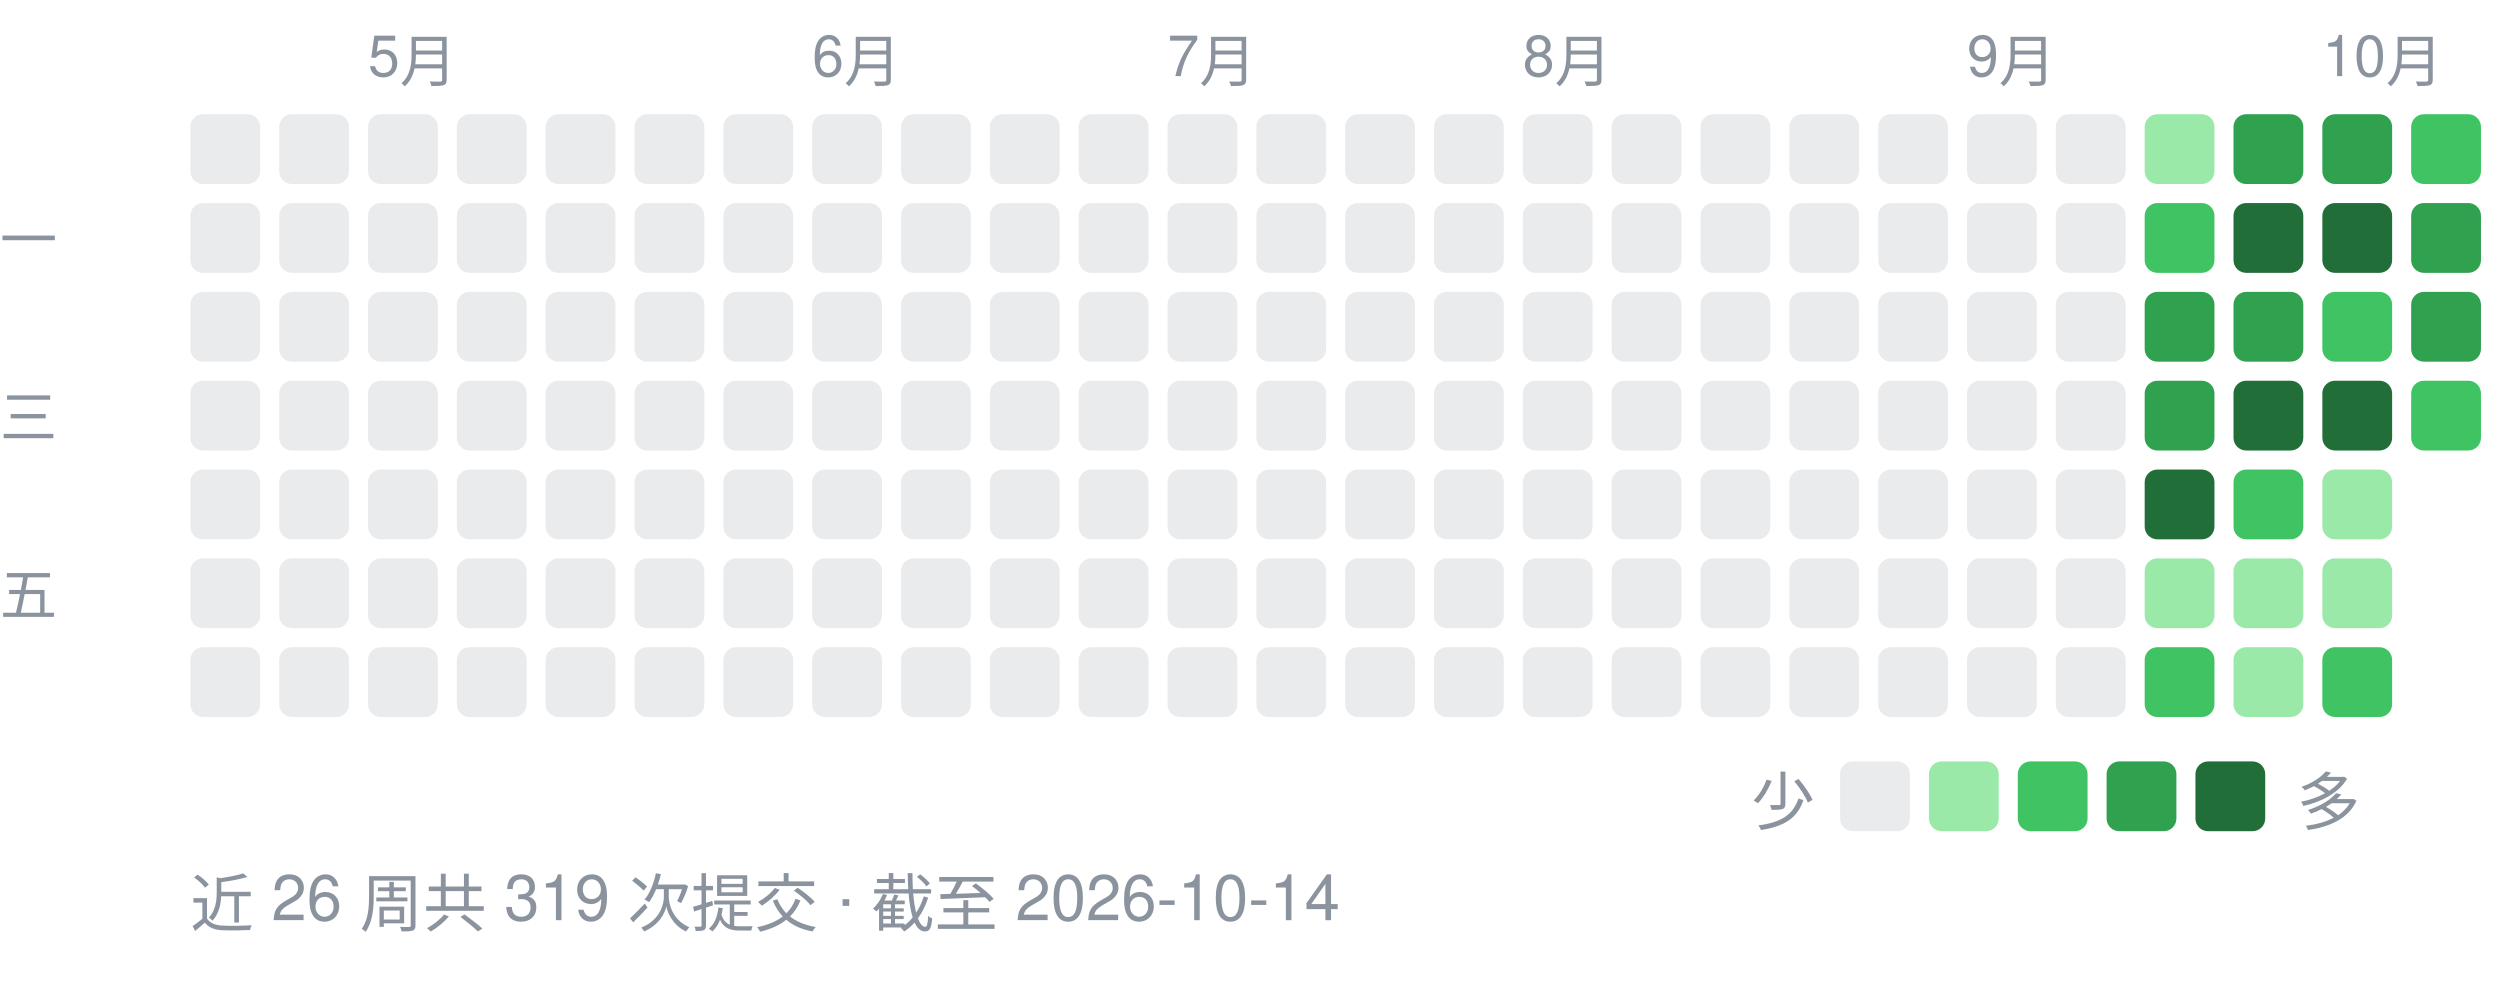
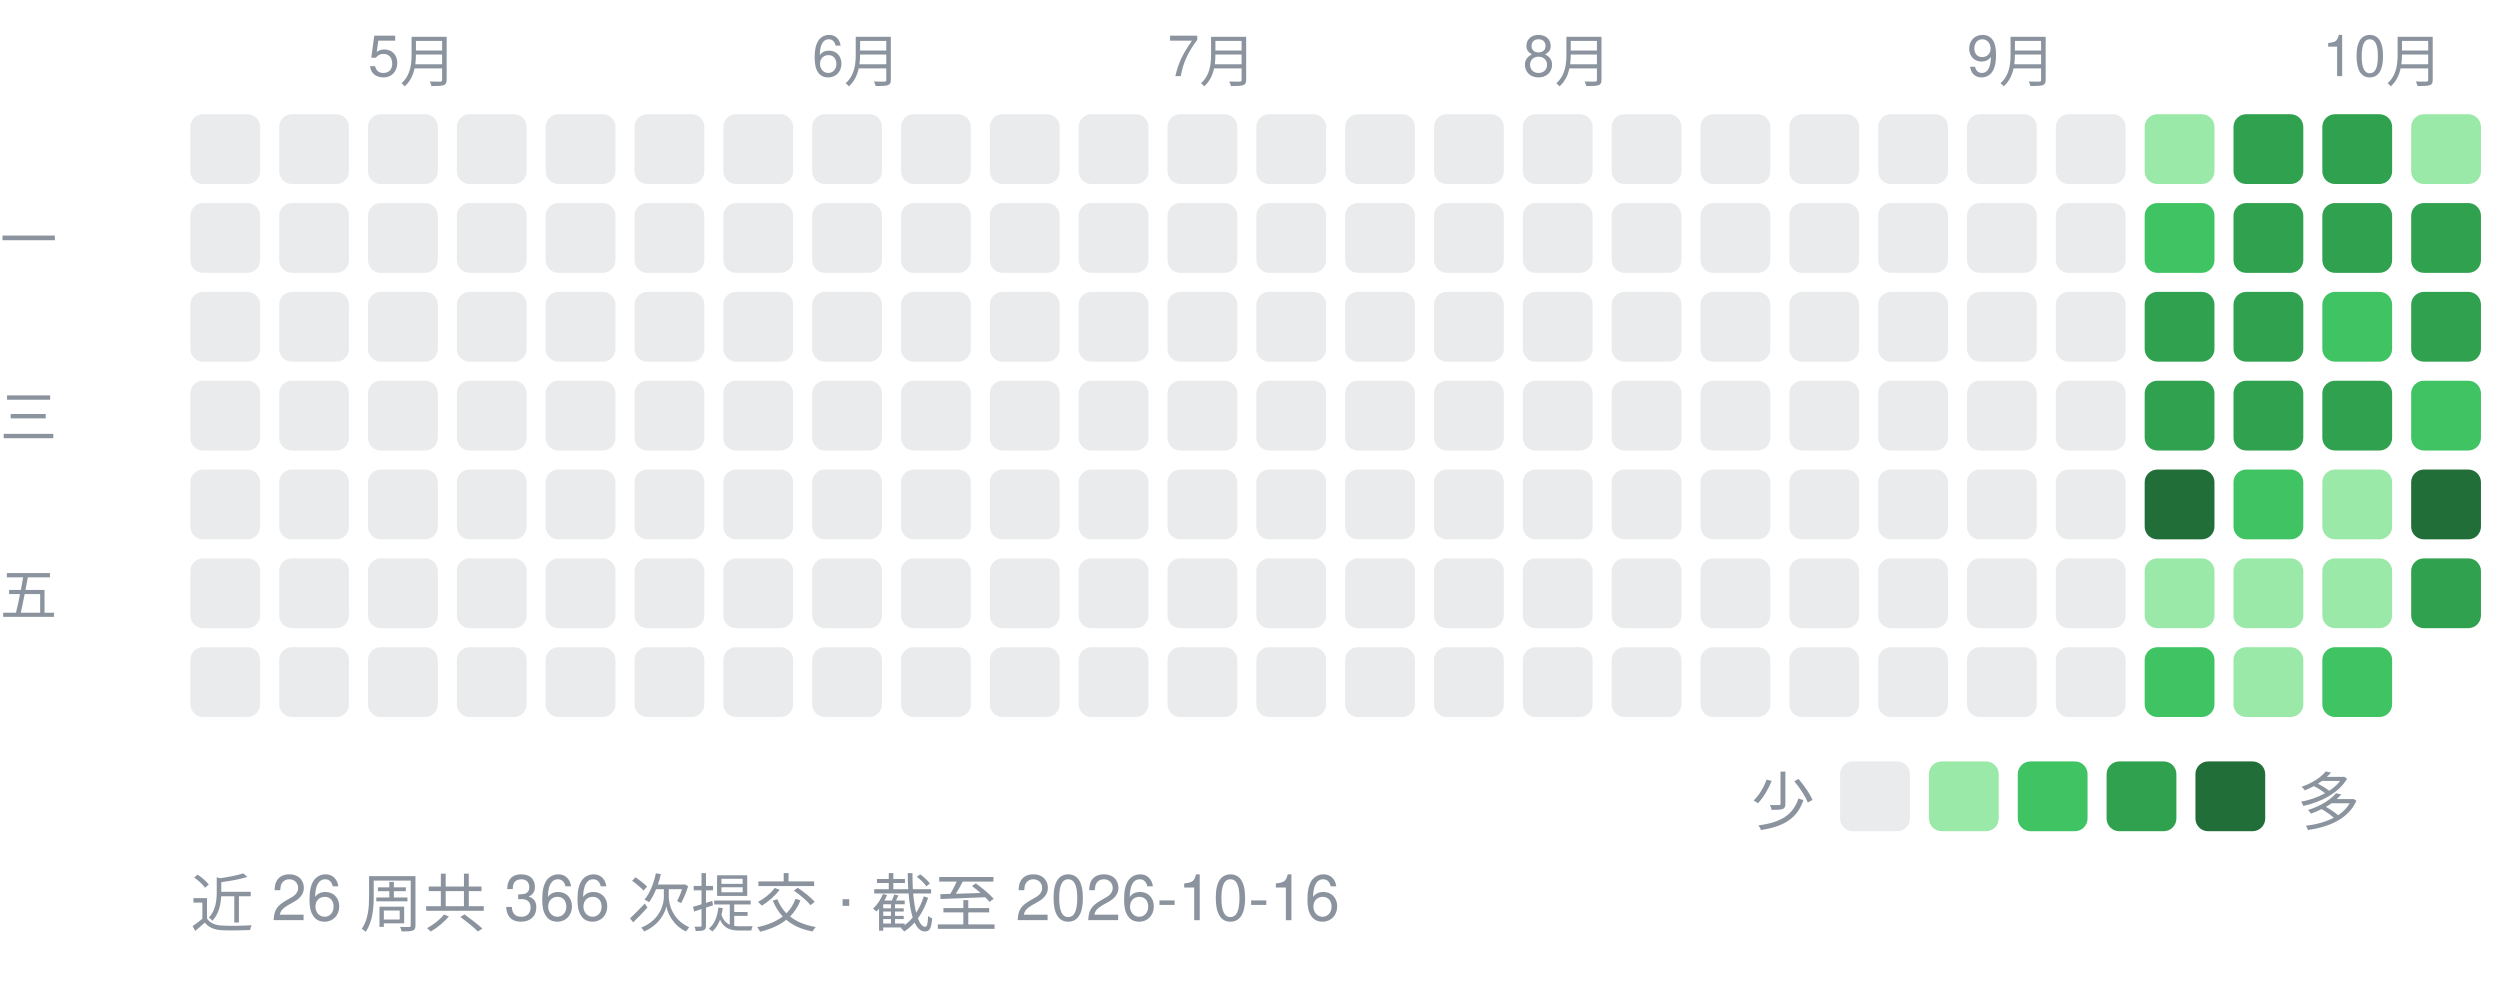
<svg xmlns="http://www.w3.org/2000/svg" width="394" height="156" viewBox="0 0 394 156" role="img">
  <g font-family="-apple-system,BlinkMacSystemFont,Segoe UI,Helvetica,Arial,PingFang SC,sans-serif" font-size="9" fill="#8b949e">
    <text x="58" y="12">5月</text>
    <text x="128" y="12">6月</text>
    <text x="184" y="12">7月</text>
    <text x="240" y="12">8月</text>
    <text x="310" y="12">9月</text>
    <text x="366" y="12">10月</text>
    <text x="0" y="41">一</text>
    <text x="0" y="69">三</text>
    <text x="0" y="97">五</text>
  </g>
  <rect x="30" y="18" width="11" height="11" rx="2" fill="rgba(139,148,158,0.18)" />
  <rect x="30" y="32" width="11" height="11" rx="2" fill="rgba(139,148,158,0.18)" />
  <rect x="30" y="46" width="11" height="11" rx="2" fill="rgba(139,148,158,0.18)" />
  <rect x="30" y="60" width="11" height="11" rx="2" fill="rgba(139,148,158,0.18)" />
  <rect x="30" y="74" width="11" height="11" rx="2" fill="rgba(139,148,158,0.18)" />
  <rect x="30" y="88" width="11" height="11" rx="2" fill="rgba(139,148,158,0.18)" />
  <rect x="30" y="102" width="11" height="11" rx="2" fill="rgba(139,148,158,0.18)" />
  <rect x="44" y="18" width="11" height="11" rx="2" fill="rgba(139,148,158,0.18)" />
  <rect x="44" y="32" width="11" height="11" rx="2" fill="rgba(139,148,158,0.18)" />
  <rect x="44" y="46" width="11" height="11" rx="2" fill="rgba(139,148,158,0.18)" />
  <rect x="44" y="60" width="11" height="11" rx="2" fill="rgba(139,148,158,0.18)" />
  <rect x="44" y="74" width="11" height="11" rx="2" fill="rgba(139,148,158,0.18)" />
  <rect x="44" y="88" width="11" height="11" rx="2" fill="rgba(139,148,158,0.18)" />
  <rect x="44" y="102" width="11" height="11" rx="2" fill="rgba(139,148,158,0.18)" />
  <rect x="58" y="18" width="11" height="11" rx="2" fill="rgba(139,148,158,0.18)" />
  <rect x="58" y="32" width="11" height="11" rx="2" fill="rgba(139,148,158,0.18)" />
  <rect x="58" y="46" width="11" height="11" rx="2" fill="rgba(139,148,158,0.18)" />
  <rect x="58" y="60" width="11" height="11" rx="2" fill="rgba(139,148,158,0.18)" />
  <rect x="58" y="74" width="11" height="11" rx="2" fill="rgba(139,148,158,0.18)" />
  <rect x="58" y="88" width="11" height="11" rx="2" fill="rgba(139,148,158,0.18)" />
  <rect x="58" y="102" width="11" height="11" rx="2" fill="rgba(139,148,158,0.18)" />
  <rect x="72" y="18" width="11" height="11" rx="2" fill="rgba(139,148,158,0.18)" />
  <rect x="72" y="32" width="11" height="11" rx="2" fill="rgba(139,148,158,0.18)" />
  <rect x="72" y="46" width="11" height="11" rx="2" fill="rgba(139,148,158,0.18)" />
  <rect x="72" y="60" width="11" height="11" rx="2" fill="rgba(139,148,158,0.18)" />
  <rect x="72" y="74" width="11" height="11" rx="2" fill="rgba(139,148,158,0.18)" />
  <rect x="72" y="88" width="11" height="11" rx="2" fill="rgba(139,148,158,0.18)" />
  <rect x="72" y="102" width="11" height="11" rx="2" fill="rgba(139,148,158,0.18)" />
  <rect x="86" y="18" width="11" height="11" rx="2" fill="rgba(139,148,158,0.18)" />
  <rect x="86" y="32" width="11" height="11" rx="2" fill="rgba(139,148,158,0.18)" />
  <rect x="86" y="46" width="11" height="11" rx="2" fill="rgba(139,148,158,0.18)" />
  <rect x="86" y="60" width="11" height="11" rx="2" fill="rgba(139,148,158,0.18)" />
  <rect x="86" y="74" width="11" height="11" rx="2" fill="rgba(139,148,158,0.18)" />
  <rect x="86" y="88" width="11" height="11" rx="2" fill="rgba(139,148,158,0.18)" />
  <rect x="86" y="102" width="11" height="11" rx="2" fill="rgba(139,148,158,0.18)" />
  <rect x="100" y="18" width="11" height="11" rx="2" fill="rgba(139,148,158,0.18)" />
  <rect x="100" y="32" width="11" height="11" rx="2" fill="rgba(139,148,158,0.18)" />
  <rect x="100" y="46" width="11" height="11" rx="2" fill="rgba(139,148,158,0.18)" />
  <rect x="100" y="60" width="11" height="11" rx="2" fill="rgba(139,148,158,0.18)" />
  <rect x="100" y="74" width="11" height="11" rx="2" fill="rgba(139,148,158,0.18)" />
  <rect x="100" y="88" width="11" height="11" rx="2" fill="rgba(139,148,158,0.18)" />
  <rect x="100" y="102" width="11" height="11" rx="2" fill="rgba(139,148,158,0.18)" />
  <rect x="114" y="18" width="11" height="11" rx="2" fill="rgba(139,148,158,0.18)" />
  <rect x="114" y="32" width="11" height="11" rx="2" fill="rgba(139,148,158,0.18)" />
  <rect x="114" y="46" width="11" height="11" rx="2" fill="rgba(139,148,158,0.18)" />
  <rect x="114" y="60" width="11" height="11" rx="2" fill="rgba(139,148,158,0.18)" />
  <rect x="114" y="74" width="11" height="11" rx="2" fill="rgba(139,148,158,0.18)" />
  <rect x="114" y="88" width="11" height="11" rx="2" fill="rgba(139,148,158,0.18)" />
  <rect x="114" y="102" width="11" height="11" rx="2" fill="rgba(139,148,158,0.18)" />
  <rect x="128" y="18" width="11" height="11" rx="2" fill="rgba(139,148,158,0.18)" />
  <rect x="128" y="32" width="11" height="11" rx="2" fill="rgba(139,148,158,0.18)" />
  <rect x="128" y="46" width="11" height="11" rx="2" fill="rgba(139,148,158,0.18)" />
  <rect x="128" y="60" width="11" height="11" rx="2" fill="rgba(139,148,158,0.18)" />
  <rect x="128" y="74" width="11" height="11" rx="2" fill="rgba(139,148,158,0.18)" />
  <rect x="128" y="88" width="11" height="11" rx="2" fill="rgba(139,148,158,0.18)" />
  <rect x="128" y="102" width="11" height="11" rx="2" fill="rgba(139,148,158,0.18)" />
  <rect x="142" y="18" width="11" height="11" rx="2" fill="rgba(139,148,158,0.18)" />
  <rect x="142" y="32" width="11" height="11" rx="2" fill="rgba(139,148,158,0.18)" />
  <rect x="142" y="46" width="11" height="11" rx="2" fill="rgba(139,148,158,0.18)" />
  <rect x="142" y="60" width="11" height="11" rx="2" fill="rgba(139,148,158,0.18)" />
  <rect x="142" y="74" width="11" height="11" rx="2" fill="rgba(139,148,158,0.18)" />
  <rect x="142" y="88" width="11" height="11" rx="2" fill="rgba(139,148,158,0.18)" />
  <rect x="142" y="102" width="11" height="11" rx="2" fill="rgba(139,148,158,0.18)" />
  <rect x="156" y="18" width="11" height="11" rx="2" fill="rgba(139,148,158,0.18)" />
  <rect x="156" y="32" width="11" height="11" rx="2" fill="rgba(139,148,158,0.18)" />
  <rect x="156" y="46" width="11" height="11" rx="2" fill="rgba(139,148,158,0.18)" />
  <rect x="156" y="60" width="11" height="11" rx="2" fill="rgba(139,148,158,0.18)" />
  <rect x="156" y="74" width="11" height="11" rx="2" fill="rgba(139,148,158,0.18)" />
  <rect x="156" y="88" width="11" height="11" rx="2" fill="rgba(139,148,158,0.18)" />
  <rect x="156" y="102" width="11" height="11" rx="2" fill="rgba(139,148,158,0.18)" />
  <rect x="170" y="18" width="11" height="11" rx="2" fill="rgba(139,148,158,0.18)" />
  <rect x="170" y="32" width="11" height="11" rx="2" fill="rgba(139,148,158,0.18)" />
  <rect x="170" y="46" width="11" height="11" rx="2" fill="rgba(139,148,158,0.18)" />
  <rect x="170" y="60" width="11" height="11" rx="2" fill="rgba(139,148,158,0.18)" />
  <rect x="170" y="74" width="11" height="11" rx="2" fill="rgba(139,148,158,0.18)" />
  <rect x="170" y="88" width="11" height="11" rx="2" fill="rgba(139,148,158,0.18)" />
  <rect x="170" y="102" width="11" height="11" rx="2" fill="rgba(139,148,158,0.18)" />
  <rect x="184" y="18" width="11" height="11" rx="2" fill="rgba(139,148,158,0.18)" />
  <rect x="184" y="32" width="11" height="11" rx="2" fill="rgba(139,148,158,0.18)" />
  <rect x="184" y="46" width="11" height="11" rx="2" fill="rgba(139,148,158,0.18)" />
  <rect x="184" y="60" width="11" height="11" rx="2" fill="rgba(139,148,158,0.18)" />
  <rect x="184" y="74" width="11" height="11" rx="2" fill="rgba(139,148,158,0.18)" />
  <rect x="184" y="88" width="11" height="11" rx="2" fill="rgba(139,148,158,0.18)" />
  <rect x="184" y="102" width="11" height="11" rx="2" fill="rgba(139,148,158,0.18)" />
  <rect x="198" y="18" width="11" height="11" rx="2" fill="rgba(139,148,158,0.18)" />
  <rect x="198" y="32" width="11" height="11" rx="2" fill="rgba(139,148,158,0.18)" />
  <rect x="198" y="46" width="11" height="11" rx="2" fill="rgba(139,148,158,0.18)" />
  <rect x="198" y="60" width="11" height="11" rx="2" fill="rgba(139,148,158,0.18)" />
  <rect x="198" y="74" width="11" height="11" rx="2" fill="rgba(139,148,158,0.18)" />
  <rect x="198" y="88" width="11" height="11" rx="2" fill="rgba(139,148,158,0.18)" />
  <rect x="198" y="102" width="11" height="11" rx="2" fill="rgba(139,148,158,0.18)" />
  <rect x="212" y="18" width="11" height="11" rx="2" fill="rgba(139,148,158,0.18)" />
  <rect x="212" y="32" width="11" height="11" rx="2" fill="rgba(139,148,158,0.18)" />
  <rect x="212" y="46" width="11" height="11" rx="2" fill="rgba(139,148,158,0.18)" />
  <rect x="212" y="60" width="11" height="11" rx="2" fill="rgba(139,148,158,0.18)" />
  <rect x="212" y="74" width="11" height="11" rx="2" fill="rgba(139,148,158,0.18)" />
  <rect x="212" y="88" width="11" height="11" rx="2" fill="rgba(139,148,158,0.18)" />
  <rect x="212" y="102" width="11" height="11" rx="2" fill="rgba(139,148,158,0.18)" />
  <rect x="226" y="18" width="11" height="11" rx="2" fill="rgba(139,148,158,0.18)" />
  <rect x="226" y="32" width="11" height="11" rx="2" fill="rgba(139,148,158,0.18)" />
  <rect x="226" y="46" width="11" height="11" rx="2" fill="rgba(139,148,158,0.18)" />
  <rect x="226" y="60" width="11" height="11" rx="2" fill="rgba(139,148,158,0.18)" />
  <rect x="226" y="74" width="11" height="11" rx="2" fill="rgba(139,148,158,0.18)" />
  <rect x="226" y="88" width="11" height="11" rx="2" fill="rgba(139,148,158,0.18)" />
  <rect x="226" y="102" width="11" height="11" rx="2" fill="rgba(139,148,158,0.18)" />
  <rect x="240" y="18" width="11" height="11" rx="2" fill="rgba(139,148,158,0.18)" />
  <rect x="240" y="32" width="11" height="11" rx="2" fill="rgba(139,148,158,0.18)" />
  <rect x="240" y="46" width="11" height="11" rx="2" fill="rgba(139,148,158,0.18)" />
  <rect x="240" y="60" width="11" height="11" rx="2" fill="rgba(139,148,158,0.18)" />
  <rect x="240" y="74" width="11" height="11" rx="2" fill="rgba(139,148,158,0.18)" />
  <rect x="240" y="88" width="11" height="11" rx="2" fill="rgba(139,148,158,0.18)" />
  <rect x="240" y="102" width="11" height="11" rx="2" fill="rgba(139,148,158,0.18)" />
  <rect x="254" y="18" width="11" height="11" rx="2" fill="rgba(139,148,158,0.18)" />
  <rect x="254" y="32" width="11" height="11" rx="2" fill="rgba(139,148,158,0.18)" />
  <rect x="254" y="46" width="11" height="11" rx="2" fill="rgba(139,148,158,0.18)" />
  <rect x="254" y="60" width="11" height="11" rx="2" fill="rgba(139,148,158,0.18)" />
  <rect x="254" y="74" width="11" height="11" rx="2" fill="rgba(139,148,158,0.18)" />
  <rect x="254" y="88" width="11" height="11" rx="2" fill="rgba(139,148,158,0.18)" />
  <rect x="254" y="102" width="11" height="11" rx="2" fill="rgba(139,148,158,0.18)" />
  <rect x="268" y="18" width="11" height="11" rx="2" fill="rgba(139,148,158,0.18)" />
  <rect x="268" y="32" width="11" height="11" rx="2" fill="rgba(139,148,158,0.18)" />
  <rect x="268" y="46" width="11" height="11" rx="2" fill="rgba(139,148,158,0.18)" />
  <rect x="268" y="60" width="11" height="11" rx="2" fill="rgba(139,148,158,0.18)" />
  <rect x="268" y="74" width="11" height="11" rx="2" fill="rgba(139,148,158,0.18)" />
  <rect x="268" y="88" width="11" height="11" rx="2" fill="rgba(139,148,158,0.18)" />
  <rect x="268" y="102" width="11" height="11" rx="2" fill="rgba(139,148,158,0.18)" />
  <rect x="282" y="18" width="11" height="11" rx="2" fill="rgba(139,148,158,0.18)" />
  <rect x="282" y="32" width="11" height="11" rx="2" fill="rgba(139,148,158,0.18)" />
  <rect x="282" y="46" width="11" height="11" rx="2" fill="rgba(139,148,158,0.18)" />
  <rect x="282" y="60" width="11" height="11" rx="2" fill="rgba(139,148,158,0.18)" />
  <rect x="282" y="74" width="11" height="11" rx="2" fill="rgba(139,148,158,0.18)" />
  <rect x="282" y="88" width="11" height="11" rx="2" fill="rgba(139,148,158,0.18)" />
  <rect x="282" y="102" width="11" height="11" rx="2" fill="rgba(139,148,158,0.18)" />
  <rect x="296" y="18" width="11" height="11" rx="2" fill="rgba(139,148,158,0.18)" />
  <rect x="296" y="32" width="11" height="11" rx="2" fill="rgba(139,148,158,0.18)" />
  <rect x="296" y="46" width="11" height="11" rx="2" fill="rgba(139,148,158,0.18)" />
  <rect x="296" y="60" width="11" height="11" rx="2" fill="rgba(139,148,158,0.18)" />
  <rect x="296" y="74" width="11" height="11" rx="2" fill="rgba(139,148,158,0.18)" />
  <rect x="296" y="88" width="11" height="11" rx="2" fill="rgba(139,148,158,0.18)" />
  <rect x="296" y="102" width="11" height="11" rx="2" fill="rgba(139,148,158,0.18)" />
  <rect x="310" y="18" width="11" height="11" rx="2" fill="rgba(139,148,158,0.18)" />
  <rect x="310" y="32" width="11" height="11" rx="2" fill="rgba(139,148,158,0.18)" />
  <rect x="310" y="46" width="11" height="11" rx="2" fill="rgba(139,148,158,0.18)" />
  <rect x="310" y="60" width="11" height="11" rx="2" fill="rgba(139,148,158,0.18)" />
  <rect x="310" y="74" width="11" height="11" rx="2" fill="rgba(139,148,158,0.18)" />
  <rect x="310" y="88" width="11" height="11" rx="2" fill="rgba(139,148,158,0.18)" />
  <rect x="310" y="102" width="11" height="11" rx="2" fill="rgba(139,148,158,0.18)" />
  <rect x="324" y="18" width="11" height="11" rx="2" fill="rgba(139,148,158,0.18)" />
  <rect x="324" y="32" width="11" height="11" rx="2" fill="rgba(139,148,158,0.18)" />
  <rect x="324" y="46" width="11" height="11" rx="2" fill="rgba(139,148,158,0.18)" />
  <rect x="324" y="60" width="11" height="11" rx="2" fill="rgba(139,148,158,0.18)" />
  <rect x="324" y="74" width="11" height="11" rx="2" fill="rgba(139,148,158,0.18)" />
  <rect x="324" y="88" width="11" height="11" rx="2" fill="rgba(139,148,158,0.18)" />
  <rect x="324" y="102" width="11" height="11" rx="2" fill="rgba(139,148,158,0.18)" />
  <rect x="338" y="18" width="11" height="11" rx="2" fill="#9be9a8" />
  <rect x="338" y="32" width="11" height="11" rx="2" fill="#40c463" />
  <rect x="338" y="46" width="11" height="11" rx="2" fill="#30a14e" />
  <rect x="338" y="60" width="11" height="11" rx="2" fill="#30a14e" />
  <rect x="338" y="74" width="11" height="11" rx="2" fill="#216e39" />
  <rect x="338" y="88" width="11" height="11" rx="2" fill="#9be9a8" />
  <rect x="338" y="102" width="11" height="11" rx="2" fill="#40c463" />
  <rect x="352" y="18" width="11" height="11" rx="2" fill="#30a14e" />
-   <rect x="352" y="32" width="11" height="11" rx="2" fill="#216e39" />
+   <rect x="352" y="32" width="11" height="11" rx="2" fill="#30a14e" />
  <rect x="352" y="46" width="11" height="11" rx="2" fill="#30a14e" />
-   <rect x="352" y="60" width="11" height="11" rx="2" fill="#216e39" />
+   <rect x="352" y="60" width="11" height="11" rx="2" fill="#30a14e" />
  <rect x="352" y="74" width="11" height="11" rx="2" fill="#40c463" />
  <rect x="352" y="88" width="11" height="11" rx="2" fill="#9be9a8" />
  <rect x="352" y="102" width="11" height="11" rx="2" fill="#9be9a8" />
  <rect x="366" y="18" width="11" height="11" rx="2" fill="#30a14e" />
-   <rect x="366" y="32" width="11" height="11" rx="2" fill="#216e39" />
+   <rect x="366" y="32" width="11" height="11" rx="2" fill="#30a14e" />
  <rect x="366" y="46" width="11" height="11" rx="2" fill="#40c463" />
-   <rect x="366" y="60" width="11" height="11" rx="2" fill="#216e39" />
+   <rect x="366" y="60" width="11" height="11" rx="2" fill="#30a14e" />
  <rect x="366" y="74" width="11" height="11" rx="2" fill="#9be9a8" />
  <rect x="366" y="88" width="11" height="11" rx="2" fill="#9be9a8" />
  <rect x="366" y="102" width="11" height="11" rx="2" fill="#40c463" />
-   <rect x="380" y="18" width="11" height="11" rx="2" fill="#40c463" />
+   <rect x="380" y="18" width="11" height="11" rx="2" fill="#9be9a8" />
  <rect x="380" y="32" width="11" height="11" rx="2" fill="#30a14e" />
  <rect x="380" y="46" width="11" height="11" rx="2" fill="#30a14e" />
  <rect x="380" y="60" width="11" height="11" rx="2" fill="#40c463" />
+   <rect x="380" y="74" width="11" height="11" rx="2" fill="#216e39" />
+   <rect x="380" y="88" width="11" height="11" rx="2" fill="#30a14e" />
  <g font-family="-apple-system,BlinkMacSystemFont,Segoe UI,Helvetica,Arial,PingFang SC,sans-serif" font-size="10" fill="#8b949e">
-     <text x="30" y="146">近 26 周共 319 次提交 · 截至 2026-10-14</text>
+     <text x="30" y="146">近 26 周共 366 次提交 · 截至 2026-10-16</text>
    <text x="286" y="130" text-anchor="end">少</text>
    <rect x="290" y="120" width="11" height="11" rx="2" fill="rgba(139,148,158,0.18)" />
    <rect x="304" y="120" width="11" height="11" rx="2" fill="#9be9a8" />
    <rect x="318" y="120" width="11" height="11" rx="2" fill="#40c463" />
    <rect x="332" y="120" width="11" height="11" rx="2" fill="#30a14e" />
    <rect x="346" y="120" width="11" height="11" rx="2" fill="#216e39" />
    <text x="362" y="130">多</text>
  </g>
</svg>
